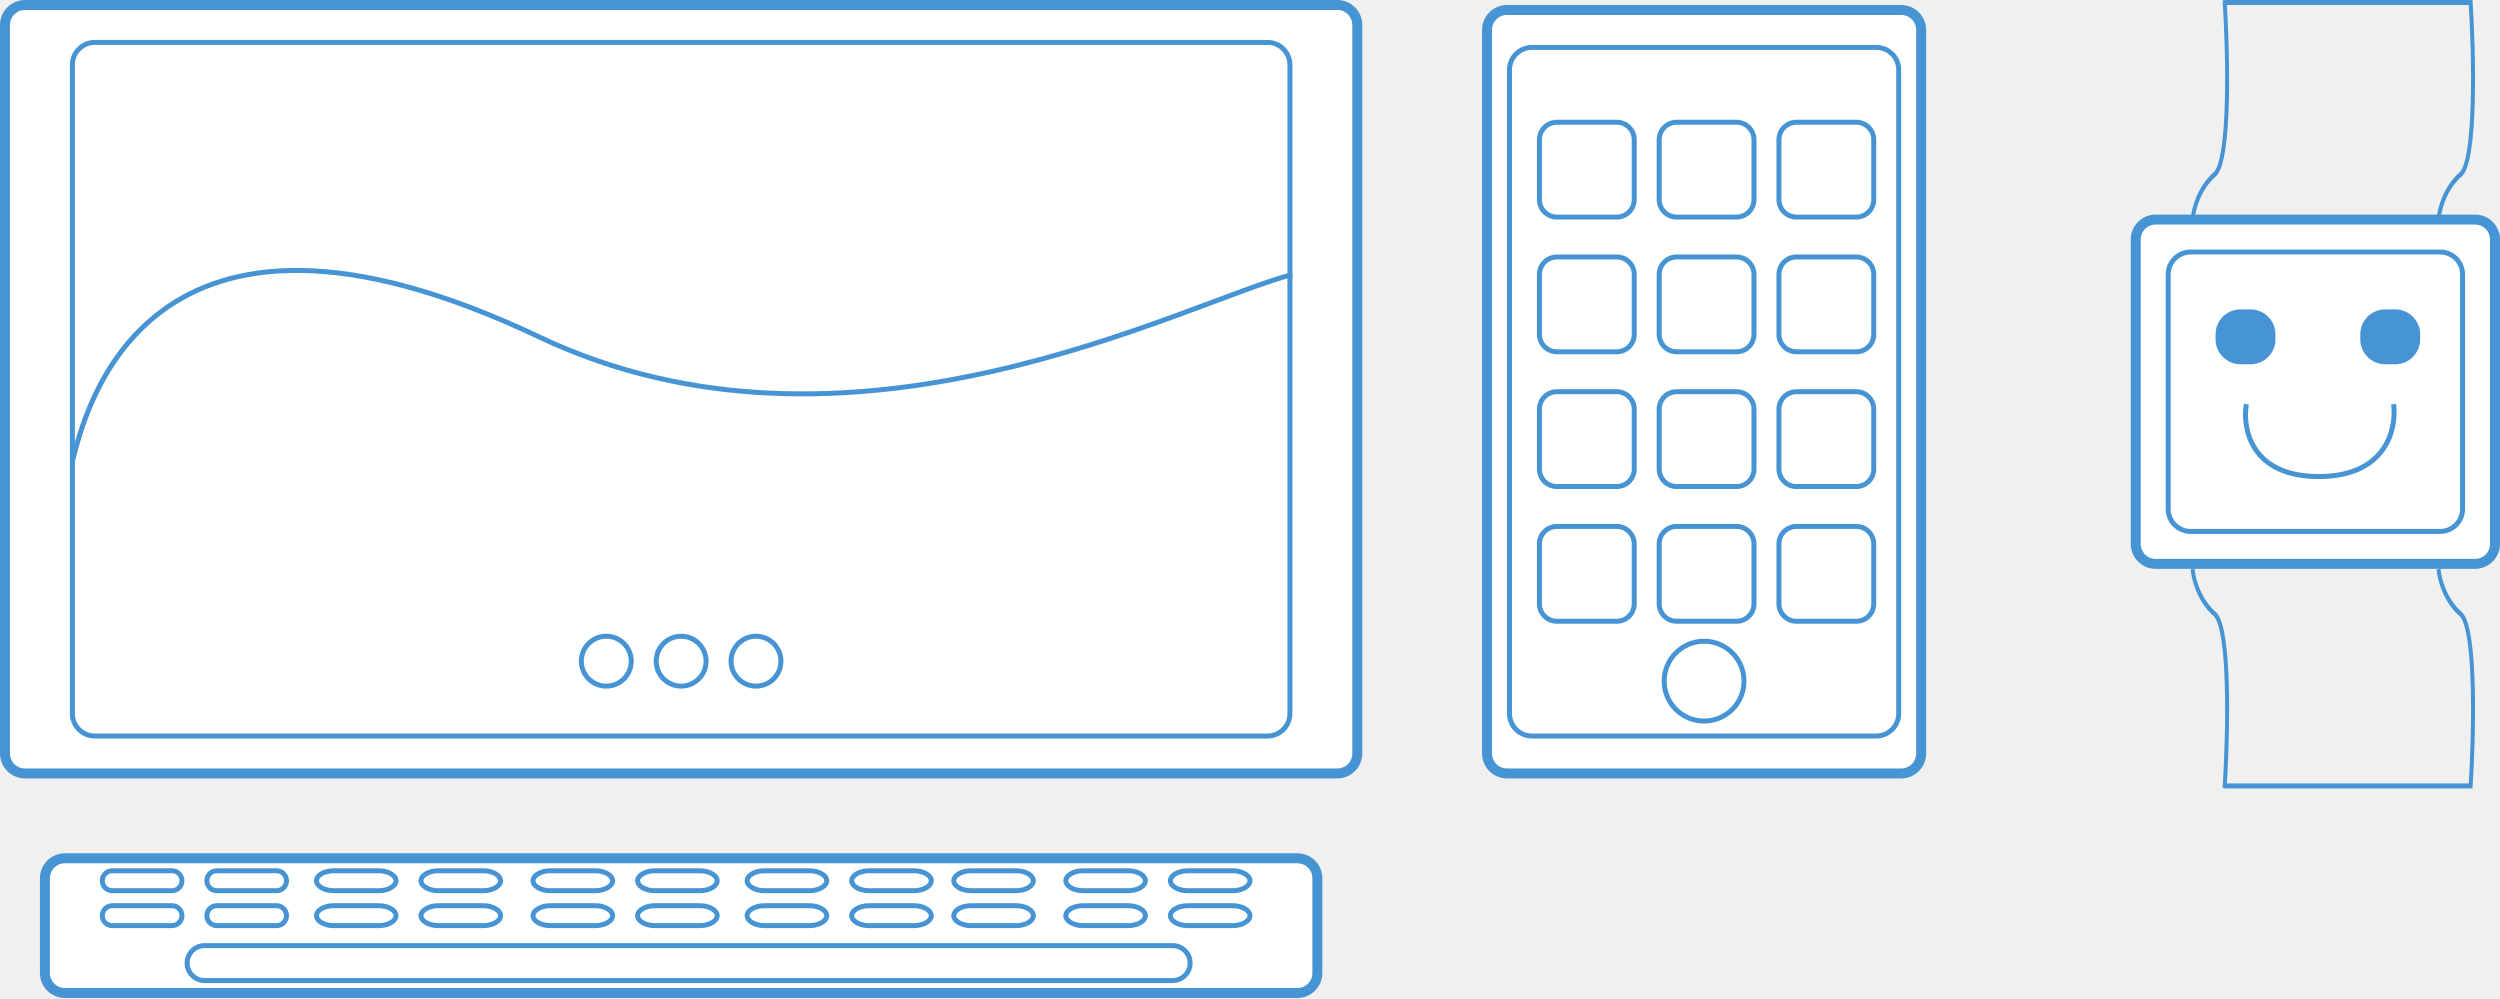
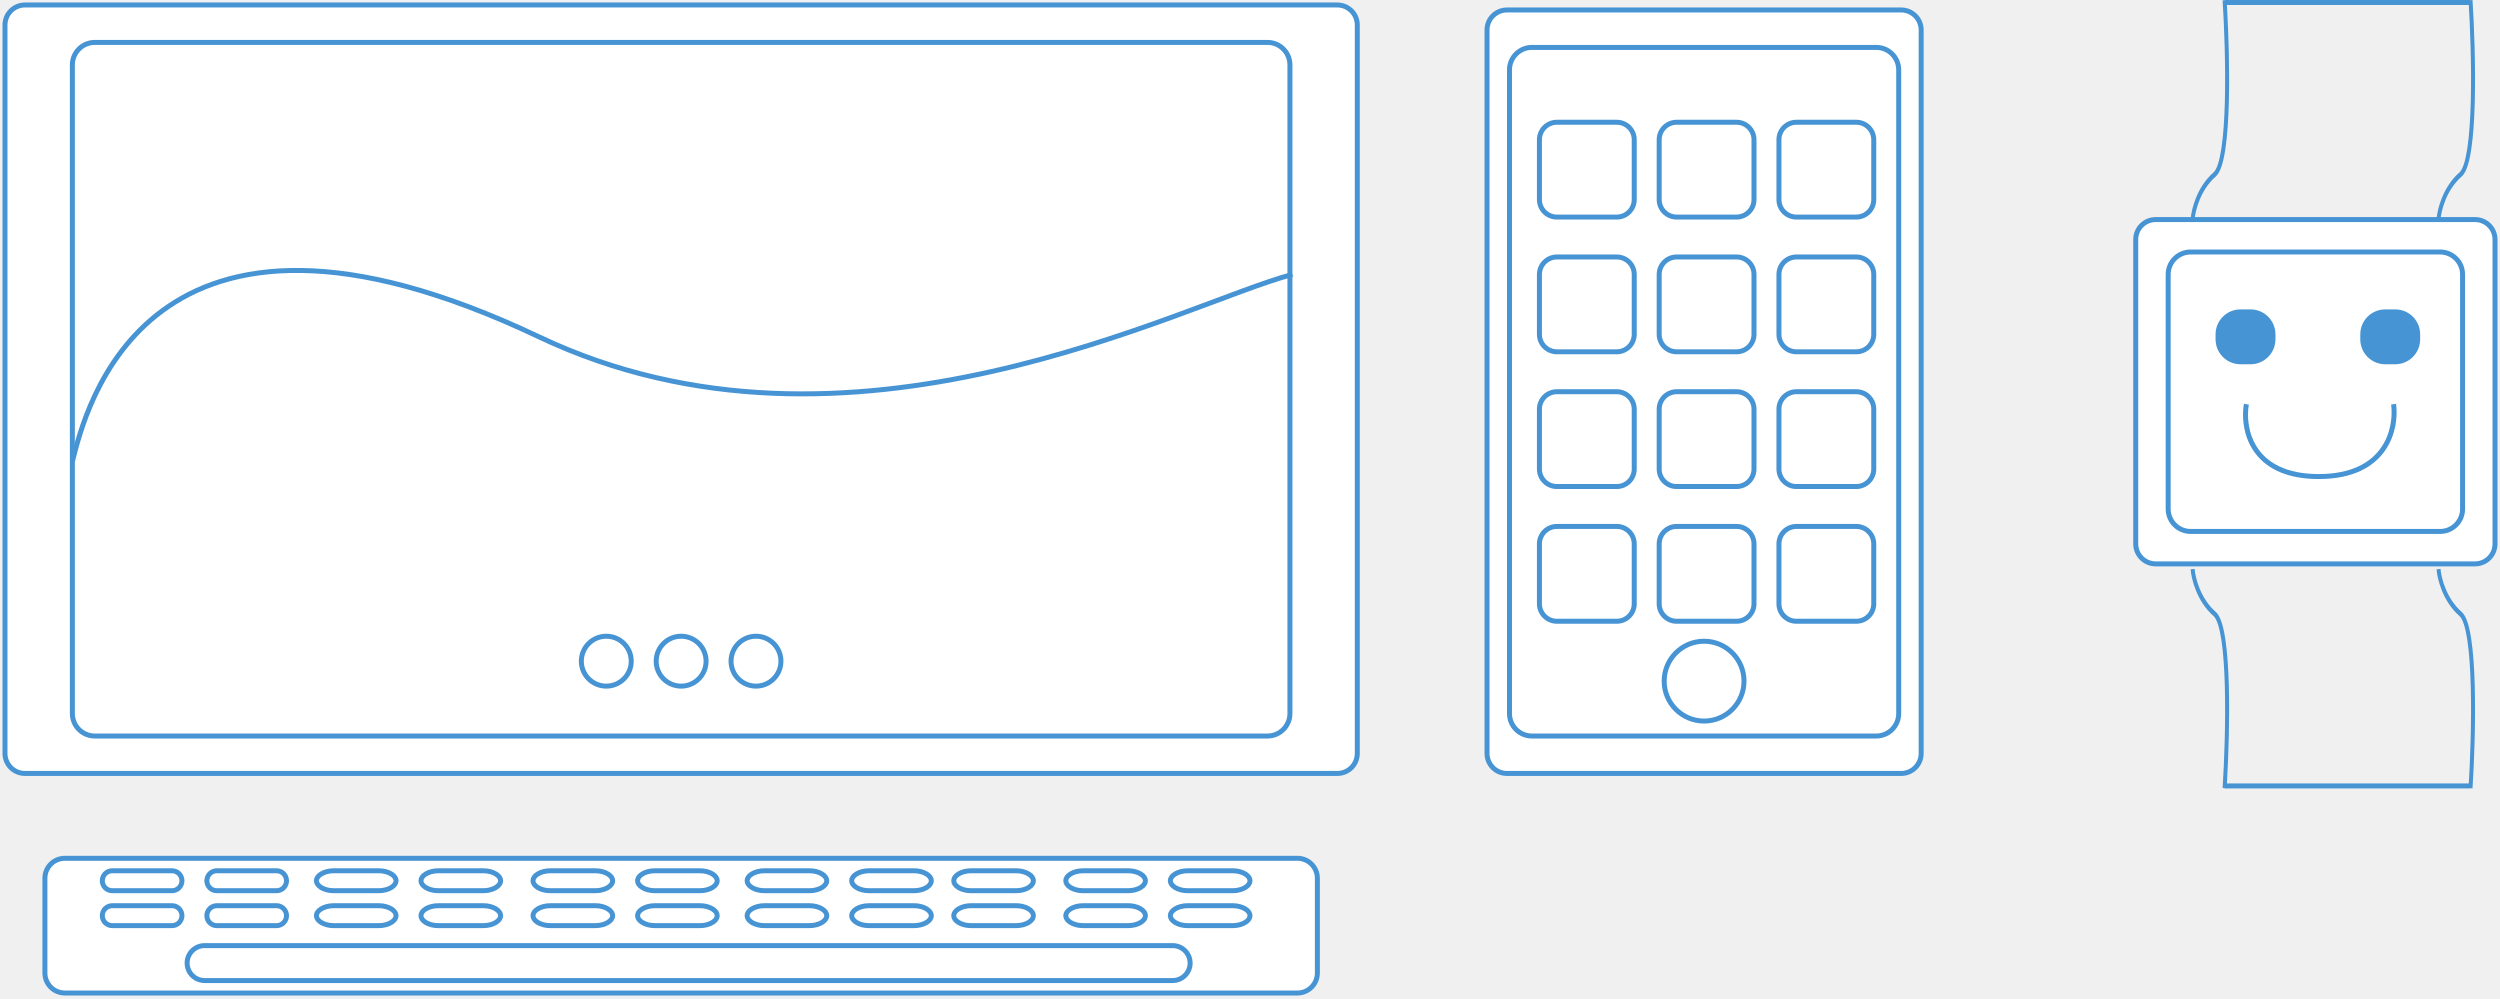
<svg xmlns="http://www.w3.org/2000/svg" width="501" height="200" viewBox="0 0 501 200" fill="none">
  <g id="animazione2">
    <g id="pc">
-       <rect id="Rectangle 12" x="1" y="1" width="271" height="154" rx="4" fill="white" stroke="#4794D4" stroke-width="2" />
+       <rect id="Rectangle 12" x="1" y="1" width="271" height="154" rx="4" fill="white" stroke="#4794D4" strokeWidth="2" />
      <rect id="Rectangle 13" x="14.5" y="8.5" width="244" height="139" rx="4.5" fill="white" stroke="#4794D4" />
      <circle id="icona3" cx="121.5" cy="132.5" r="5" stroke="#4794D4" />
      <circle id="icona2" cx="136.5" cy="132.5" r="5" stroke="#4794D4" />
      <circle id="icona1" cx="151.5" cy="132.5" r="5" stroke="#4794D4" />
      <path id="Vector 6" d="M14.5 92.5C17 82.667 29 30 108 67.5C170.238 97.043 237.333 60.667 259 55" stroke="#4794D4" />
-       <rect id="Rectangle 14" x="9" y="172" width="255" height="27" rx="4" fill="white" stroke="#4794D4" stroke-width="2" />
+       <rect id="Rectangle 14" x="9" y="172" width="255" height="27" rx="4" fill="white" stroke="#4794D4" strokeWidth="2" />
      <rect id="Rectangle 15" x="37.5" y="189.5" width="201" height="7" rx="3.5" fill="white" stroke="#4794D4" />
      <path id="Rectangle 16" d="M22.5 174.5H34.463C35.568 174.5 36.463 175.395 36.463 176.5C36.463 177.605 35.568 178.5 34.463 178.5H22.5C21.395 178.5 20.5 177.605 20.5 176.5C20.5 175.395 21.395 174.5 22.5 174.5ZM43.455 174.5H55.418C56.523 174.5 57.418 175.395 57.418 176.5C57.418 177.605 56.523 178.5 55.418 178.5H43.455C42.35 178.5 41.455 177.605 41.455 176.5C41.455 175.395 42.35 174.5 43.455 174.5ZM66.898 174.5H75.879C76.902 174.5 77.805 174.761 78.436 175.156C79.074 175.555 79.37 176.044 79.37 176.5C79.37 176.956 79.074 177.445 78.436 177.844C77.805 178.239 76.902 178.5 75.879 178.5H66.898C65.875 178.5 64.972 178.239 64.342 177.844C63.704 177.445 63.407 176.956 63.407 176.5C63.407 176.044 63.704 175.555 64.342 175.156C64.972 174.761 65.875 174.5 66.898 174.5ZM87.853 174.5H96.834C97.857 174.5 98.76 174.761 99.391 175.156C100.028 175.555 100.325 176.044 100.325 176.5C100.325 176.956 100.028 177.445 99.391 177.844C98.76 178.239 97.857 178.5 96.834 178.5H87.853C86.83 178.5 85.927 178.239 85.296 177.844C84.658 177.445 84.362 176.956 84.362 176.5C84.362 176.044 84.658 175.555 85.296 175.156C85.927 174.761 86.83 174.5 87.853 174.5ZM110.305 174.5H119.285C120.308 174.5 121.211 174.761 121.842 175.156C122.48 175.555 122.776 176.044 122.776 176.5C122.776 176.956 122.48 177.445 121.842 177.844C121.211 178.239 120.308 178.5 119.285 178.5H110.305C109.281 178.5 108.379 178.239 107.748 177.844C107.11 177.445 106.813 176.956 106.813 176.5C106.813 176.044 107.11 175.555 107.748 175.156C108.379 174.761 109.281 174.5 110.305 174.5ZM131.259 174.5H140.24C141.263 174.5 142.166 174.761 142.797 175.156C143.435 175.555 143.731 176.044 143.731 176.5C143.731 176.956 143.435 177.445 142.797 177.844C142.166 178.239 141.263 178.5 140.24 178.5H131.259C130.236 178.5 129.333 178.239 128.702 177.844C128.064 177.445 127.768 176.956 127.768 176.5C127.768 176.044 128.064 175.555 128.702 175.156C129.333 174.761 130.236 174.5 131.259 174.5ZM153.212 174.5H162.192C163.215 174.5 164.118 174.761 164.749 175.156C165.387 175.555 165.684 176.044 165.684 176.5C165.684 176.956 165.387 177.445 164.749 177.844C164.118 178.239 163.215 178.5 162.192 178.5H153.212C152.188 178.5 151.286 178.239 150.655 177.844C150.017 177.445 149.72 176.956 149.72 176.5C149.72 176.044 150.017 175.555 150.655 175.156C151.286 174.761 152.188 174.5 153.212 174.5ZM174.166 174.5H183.147C184.17 174.5 185.073 174.761 185.704 175.156C186.342 175.555 186.638 176.044 186.638 176.5C186.638 176.956 186.342 177.445 185.704 177.844C185.073 178.239 184.17 178.5 183.147 178.5H174.166C173.143 178.5 172.24 178.239 171.609 177.844C170.972 177.445 170.675 176.956 170.675 176.5C170.675 176.044 170.972 175.555 171.609 175.156C172.24 174.761 173.143 174.5 174.166 174.5ZM194.622 174.5H203.603C204.626 174.5 205.529 174.761 206.16 175.156C206.797 175.555 207.094 176.044 207.094 176.5C207.094 176.956 206.797 177.445 206.16 177.844C205.529 178.239 204.626 178.5 203.603 178.5H194.622C193.599 178.5 192.696 178.239 192.065 177.844C191.427 177.445 191.131 176.956 191.131 176.5C191.131 176.044 191.427 175.555 192.065 175.156C192.696 174.761 193.599 174.5 194.622 174.5ZM217.073 174.5H226.054C227.077 174.5 227.98 174.761 228.611 175.156C229.249 175.555 229.545 176.044 229.545 176.5C229.545 176.956 229.249 177.445 228.611 177.844C227.98 178.239 227.077 178.5 226.054 178.5H217.073C216.05 178.5 215.147 178.239 214.517 177.844C213.879 177.445 213.582 176.956 213.582 176.5C213.582 176.044 213.879 175.555 214.517 175.156C215.147 174.761 216.05 174.5 217.073 174.5ZM238.028 174.5H247.009C248.032 174.5 248.935 174.761 249.566 175.156C250.203 175.555 250.5 176.044 250.5 176.5C250.5 176.956 250.203 177.445 249.566 177.844C248.935 178.239 248.032 178.5 247.009 178.5H238.028C237.005 178.5 236.102 178.239 235.471 177.844C234.833 177.445 234.537 176.956 234.537 176.5C234.537 176.044 234.833 175.555 235.471 175.156C236.102 174.761 237.005 174.5 238.028 174.5Z" fill="white" stroke="#4794D4" />
      <path id="Rectangle 17" d="M22.5 181.5H34.463C35.568 181.5 36.463 182.395 36.463 183.5C36.463 184.605 35.568 185.5 34.463 185.5H22.5C21.395 185.5 20.5 184.605 20.5 183.5C20.5 182.395 21.395 181.5 22.5 181.5ZM43.455 181.5H55.418C56.523 181.5 57.418 182.395 57.418 183.5C57.418 184.605 56.523 185.5 55.418 185.5H43.455C42.35 185.5 41.455 184.605 41.455 183.5C41.455 182.395 42.35 181.5 43.455 181.5ZM66.898 181.5H75.879C76.902 181.5 77.805 181.761 78.436 182.156C79.074 182.555 79.37 183.044 79.37 183.5C79.37 183.956 79.074 184.445 78.436 184.844C77.805 185.239 76.902 185.5 75.879 185.5H66.898C65.875 185.5 64.972 185.239 64.342 184.844C63.704 184.445 63.407 183.956 63.407 183.5C63.407 183.044 63.704 182.555 64.342 182.156C64.972 181.761 65.875 181.5 66.898 181.5ZM87.853 181.5H96.834C97.857 181.5 98.76 181.761 99.391 182.156C100.028 182.555 100.325 183.044 100.325 183.5C100.325 183.956 100.028 184.445 99.391 184.844C98.76 185.239 97.857 185.5 96.834 185.5H87.853C86.83 185.5 85.927 185.239 85.296 184.844C84.658 184.445 84.362 183.956 84.362 183.5C84.362 183.044 84.658 182.555 85.296 182.156C85.927 181.761 86.83 181.5 87.853 181.5ZM110.305 181.5H119.285C120.308 181.5 121.211 181.761 121.842 182.156C122.48 182.555 122.776 183.044 122.776 183.5C122.776 183.956 122.48 184.445 121.842 184.844C121.211 185.239 120.308 185.5 119.285 185.5H110.305C109.281 185.5 108.379 185.239 107.748 184.844C107.11 184.445 106.813 183.956 106.813 183.5C106.813 183.044 107.11 182.555 107.748 182.156C108.379 181.761 109.281 181.5 110.305 181.5ZM131.259 181.5H140.24C141.263 181.5 142.166 181.761 142.797 182.156C143.435 182.555 143.731 183.044 143.731 183.5C143.731 183.956 143.435 184.445 142.797 184.844C142.166 185.239 141.263 185.5 140.24 185.5H131.259C130.236 185.5 129.333 185.239 128.702 184.844C128.064 184.445 127.768 183.956 127.768 183.5C127.768 183.044 128.064 182.555 128.702 182.156C129.333 181.761 130.236 181.5 131.259 181.5ZM153.212 181.5H162.192C163.215 181.5 164.118 181.761 164.749 182.156C165.387 182.555 165.684 183.044 165.684 183.5C165.684 183.956 165.387 184.445 164.749 184.844C164.118 185.239 163.215 185.5 162.192 185.5H153.212C152.188 185.5 151.286 185.239 150.655 184.844C150.017 184.445 149.72 183.956 149.72 183.5C149.72 183.044 150.017 182.555 150.655 182.156C151.286 181.761 152.188 181.5 153.212 181.5ZM174.166 181.5H183.147C184.17 181.5 185.073 181.761 185.704 182.156C186.342 182.555 186.638 183.044 186.638 183.5C186.638 183.956 186.342 184.445 185.704 184.844C185.073 185.239 184.17 185.5 183.147 185.5H174.166C173.143 185.5 172.24 185.239 171.609 184.844C170.972 184.445 170.675 183.956 170.675 183.5C170.675 183.044 170.972 182.555 171.609 182.156C172.24 181.761 173.143 181.5 174.166 181.5ZM194.622 181.5H203.603C204.626 181.5 205.529 181.761 206.16 182.156C206.797 182.555 207.094 183.044 207.094 183.5C207.094 183.956 206.797 184.445 206.16 184.844C205.529 185.239 204.626 185.5 203.603 185.5H194.622C193.599 185.5 192.696 185.239 192.065 184.844C191.427 184.445 191.131 183.956 191.131 183.5C191.131 183.044 191.427 182.555 192.065 182.156C192.696 181.761 193.599 181.5 194.622 181.5ZM217.073 181.5H226.054C227.077 181.5 227.98 181.761 228.611 182.156C229.249 182.555 229.545 183.044 229.545 183.5C229.545 183.956 229.249 184.445 228.611 184.844C227.98 185.239 227.077 185.5 226.054 185.5H217.073C216.05 185.5 215.147 185.239 214.517 184.844C213.879 184.445 213.582 183.956 213.582 183.5C213.582 183.044 213.879 182.555 214.517 182.156C215.147 181.761 216.05 181.5 217.073 181.5ZM238.028 181.5H247.009C248.032 181.5 248.935 181.761 249.566 182.156C250.203 182.555 250.5 183.044 250.5 183.5C250.5 183.956 250.203 184.445 249.566 184.844C248.935 185.239 248.032 185.5 247.009 185.5H238.028C237.005 185.5 236.102 185.239 235.471 184.844C234.833 184.445 234.537 183.956 234.537 183.5C234.537 183.044 234.833 182.555 235.471 182.156C236.102 181.761 237.005 181.5 238.028 181.5Z" fill="white" stroke="#4794D4" />
    </g>
    <g id="smartphone">
-       <rect id="Rectangle 12_2" x="385" y="2" width="153" height="87" rx="4" transform="rotate(90 385 2)" fill="white" stroke="#4794D4" stroke-width="2" />
+       <rect id="Rectangle 12_2" x="385" y="2" width="153" height="87" rx="4" transform="rotate(90 385 2)" fill="white" stroke="#4794D4" strokeWidth="2" />
      <rect id="Rectangle 13_2" x="380.5" y="9.5" width="138" height="78" rx="4.5" transform="rotate(90 380.5 9.5)" fill="white" stroke="#4794D4" />
      <circle id="Ellipse 7" cx="341.5" cy="136.5" r="8" stroke="#4794D4" />
      <rect id="Rectangle 23" x="327.5" y="105.5" width="19" height="19" rx="3.5" transform="rotate(90 327.5 105.5)" fill="white" stroke="#4794D4" />
      <rect id="Rectangle 24" x="351.5" y="105.5" width="19" height="19" rx="3.5" transform="rotate(90 351.5 105.5)" fill="white" stroke="#4794D4" />
      <rect id="Rectangle 25" x="375.5" y="105.5" width="19" height="19" rx="3.5" transform="rotate(90 375.5 105.5)" fill="white" stroke="#4794D4" />
      <g id="icone3">
        <rect id="Rectangle 14_2" x="327.5" y="78.5" width="19" height="19" rx="3.5" transform="rotate(90 327.5 78.5)" fill="white" stroke="#4794D4" />
        <rect id="Rectangle 15_2" x="351.5" y="78.5" width="19" height="19" rx="3.5" transform="rotate(90 351.5 78.5)" fill="white" stroke="#4794D4" />
        <rect id="Rectangle 16_2" x="375.5" y="78.5" width="19" height="19" rx="3.5" transform="rotate(90 375.5 78.5)" fill="white" stroke="#4794D4" />
      </g>
      <g id="icone2">
        <rect id="Rectangle 17_2" x="327.5" y="51.5" width="19" height="19" rx="3.5" transform="rotate(90 327.5 51.5)" fill="white" stroke="#4794D4" />
        <rect id="Rectangle 18" x="351.5" y="51.5" width="19" height="19" rx="3.5" transform="rotate(90 351.5 51.5)" fill="white" stroke="#4794D4" />
        <rect id="Rectangle 19" x="375.5" y="51.5" width="19" height="19" rx="3.5" transform="rotate(90 375.5 51.5)" fill="white" stroke="#4794D4" />
      </g>
      <g id="icone1">
        <rect id="Rectangle 20" x="327.5" y="24.5" width="19" height="19" rx="3.5" transform="rotate(90 327.5 24.5)" fill="white" stroke="#4794D4" />
        <rect id="Rectangle 21" x="351.5" y="24.5" width="19" height="19" rx="3.5" transform="rotate(90 351.5 24.5)" fill="white" stroke="#4794D4" />
        <rect id="Rectangle 22" x="375.5" y="24.5" width="19" height="19" rx="3.5" transform="rotate(90 375.5 24.5)" fill="white" stroke="#4794D4" />
      </g>
    </g>
    <g id="watch">
-       <rect id="Rectangle 12_3" x="500" y="44" width="69" height="72" rx="4" transform="rotate(90 500 44)" fill="white" stroke="#4794D4" stroke-width="2" />
+       <rect id="Rectangle 12_3" x="500" y="44" width="69" height="72" rx="4" transform="rotate(90 500 44)" fill="white" stroke="#4794D4" strokeWidth="2" />
      <rect id="Rectangle 13_3" x="493.5" y="50.5" width="56" height="59" rx="4.5" transform="rotate(90 493.5 50.5)" fill="white" stroke="#4794D4" />
      <g id="face">
        <rect id="Rectangle 14_3" x="-0.5" y="-0.5" width="10" height="11" rx="4.5" transform="matrix(4.37114e-08 -1 -1 -4.37114e-08 455 72)" fill="#4794D4" stroke="#4794D4" />
        <rect id="Rectangle 15_3" x="-0.5" y="-0.5" width="10" height="11" rx="4.5" transform="matrix(4.37114e-08 -1 -1 -4.37114e-08 484 72)" fill="#4794D4" stroke="#4794D4" />
        <path id="Vector 7" d="M450.174 81C449.341 85.833 451.074 95.5 464.674 95.5C478.274 95.5 480.341 85.833 479.674 81" stroke="#4794D4" />
      </g>
      <g id="Group 10">
        <g id="Union">
          <path d="M444.036 35.381C444.53 34.95 444.909 34.201 445.211 33.288C445.516 32.365 445.762 31.212 445.959 29.901C446.355 27.277 446.569 23.951 446.661 20.404C446.825 14.101 446.605 7.045 446.32 1.866C446.284 1.212 446.247 0.589 446.209 0L445.41 0.079C445.744 5.307 446.043 13.322 445.86 20.372C445.769 23.898 445.557 27.166 445.172 29.716C444.979 30.992 444.746 32.072 444.47 32.909C444.189 33.757 443.884 34.295 443.577 34.563C440.251 37.463 439.141 41.974 439 43.91L439.798 44C439.924 42.276 440.951 38.07 444.036 35.381Z" fill="#4794D4" />
          <path d="M493.319 35.381C493.813 34.95 494.192 34.201 494.494 33.288C494.799 32.365 495.045 31.212 495.242 29.901C495.638 27.277 495.852 23.951 495.944 20.404C496.128 13.306 495.827 5.252 495.492 0L494.693 0.079C495.026 5.307 495.326 13.322 495.143 20.372C495.051 23.898 494.84 27.166 494.455 29.716C494.262 30.992 494.029 32.072 493.753 32.909C493.472 33.757 493.167 34.295 492.86 34.563C489.534 37.463 488.424 41.974 488.283 43.91L489.081 44C489.207 42.276 490.234 38.07 493.319 35.381Z" fill="#4794D4" />
        </g>
        <rect id="Rectangle 26" x="446" width="49" height="1" fill="#4794D4" />
      </g>
      <g id="Group 11">
        <g id="Union_2">
          <path d="M444.036 122.619C444.53 123.05 444.909 123.799 445.211 124.711C445.516 125.635 445.762 126.788 445.959 128.099C446.355 130.723 446.569 134.049 446.661 137.596C446.825 143.899 446.605 150.955 446.32 156.134C446.284 156.788 446.247 157.411 446.209 158L445.41 157.921C445.744 152.693 446.043 144.678 445.86 137.628C445.769 134.102 445.557 130.834 445.172 128.283C444.979 127.008 444.746 125.928 444.47 125.091C444.189 124.243 443.884 123.705 443.577 123.437C440.251 120.537 439.141 116.026 439 114.09L439.798 114C439.924 115.724 440.951 119.93 444.036 122.619Z" fill="#4794D4" />
          <path d="M493.319 122.619C493.813 123.05 494.192 123.799 494.494 124.711C494.799 125.635 495.045 126.788 495.242 128.099C495.638 130.723 495.852 134.049 495.944 137.596C496.128 144.694 495.827 152.748 495.492 158L494.693 157.921C495.026 152.693 495.326 144.678 495.143 137.628C495.051 134.102 494.84 130.834 494.455 128.283C494.262 127.008 494.029 125.928 493.753 125.091C493.472 124.243 493.167 123.705 492.86 123.437C489.534 120.537 488.424 116.026 488.283 114.09L489.081 114C489.207 115.724 490.234 119.93 493.319 122.619Z" fill="#4794D4" />
        </g>
        <rect id="Rectangle 26_2" width="49" height="1" transform="matrix(1 -8.74228e-08 -8.74228e-08 -1 446 158)" fill="#4794D4" />
      </g>
    </g>
  </g>
</svg>
